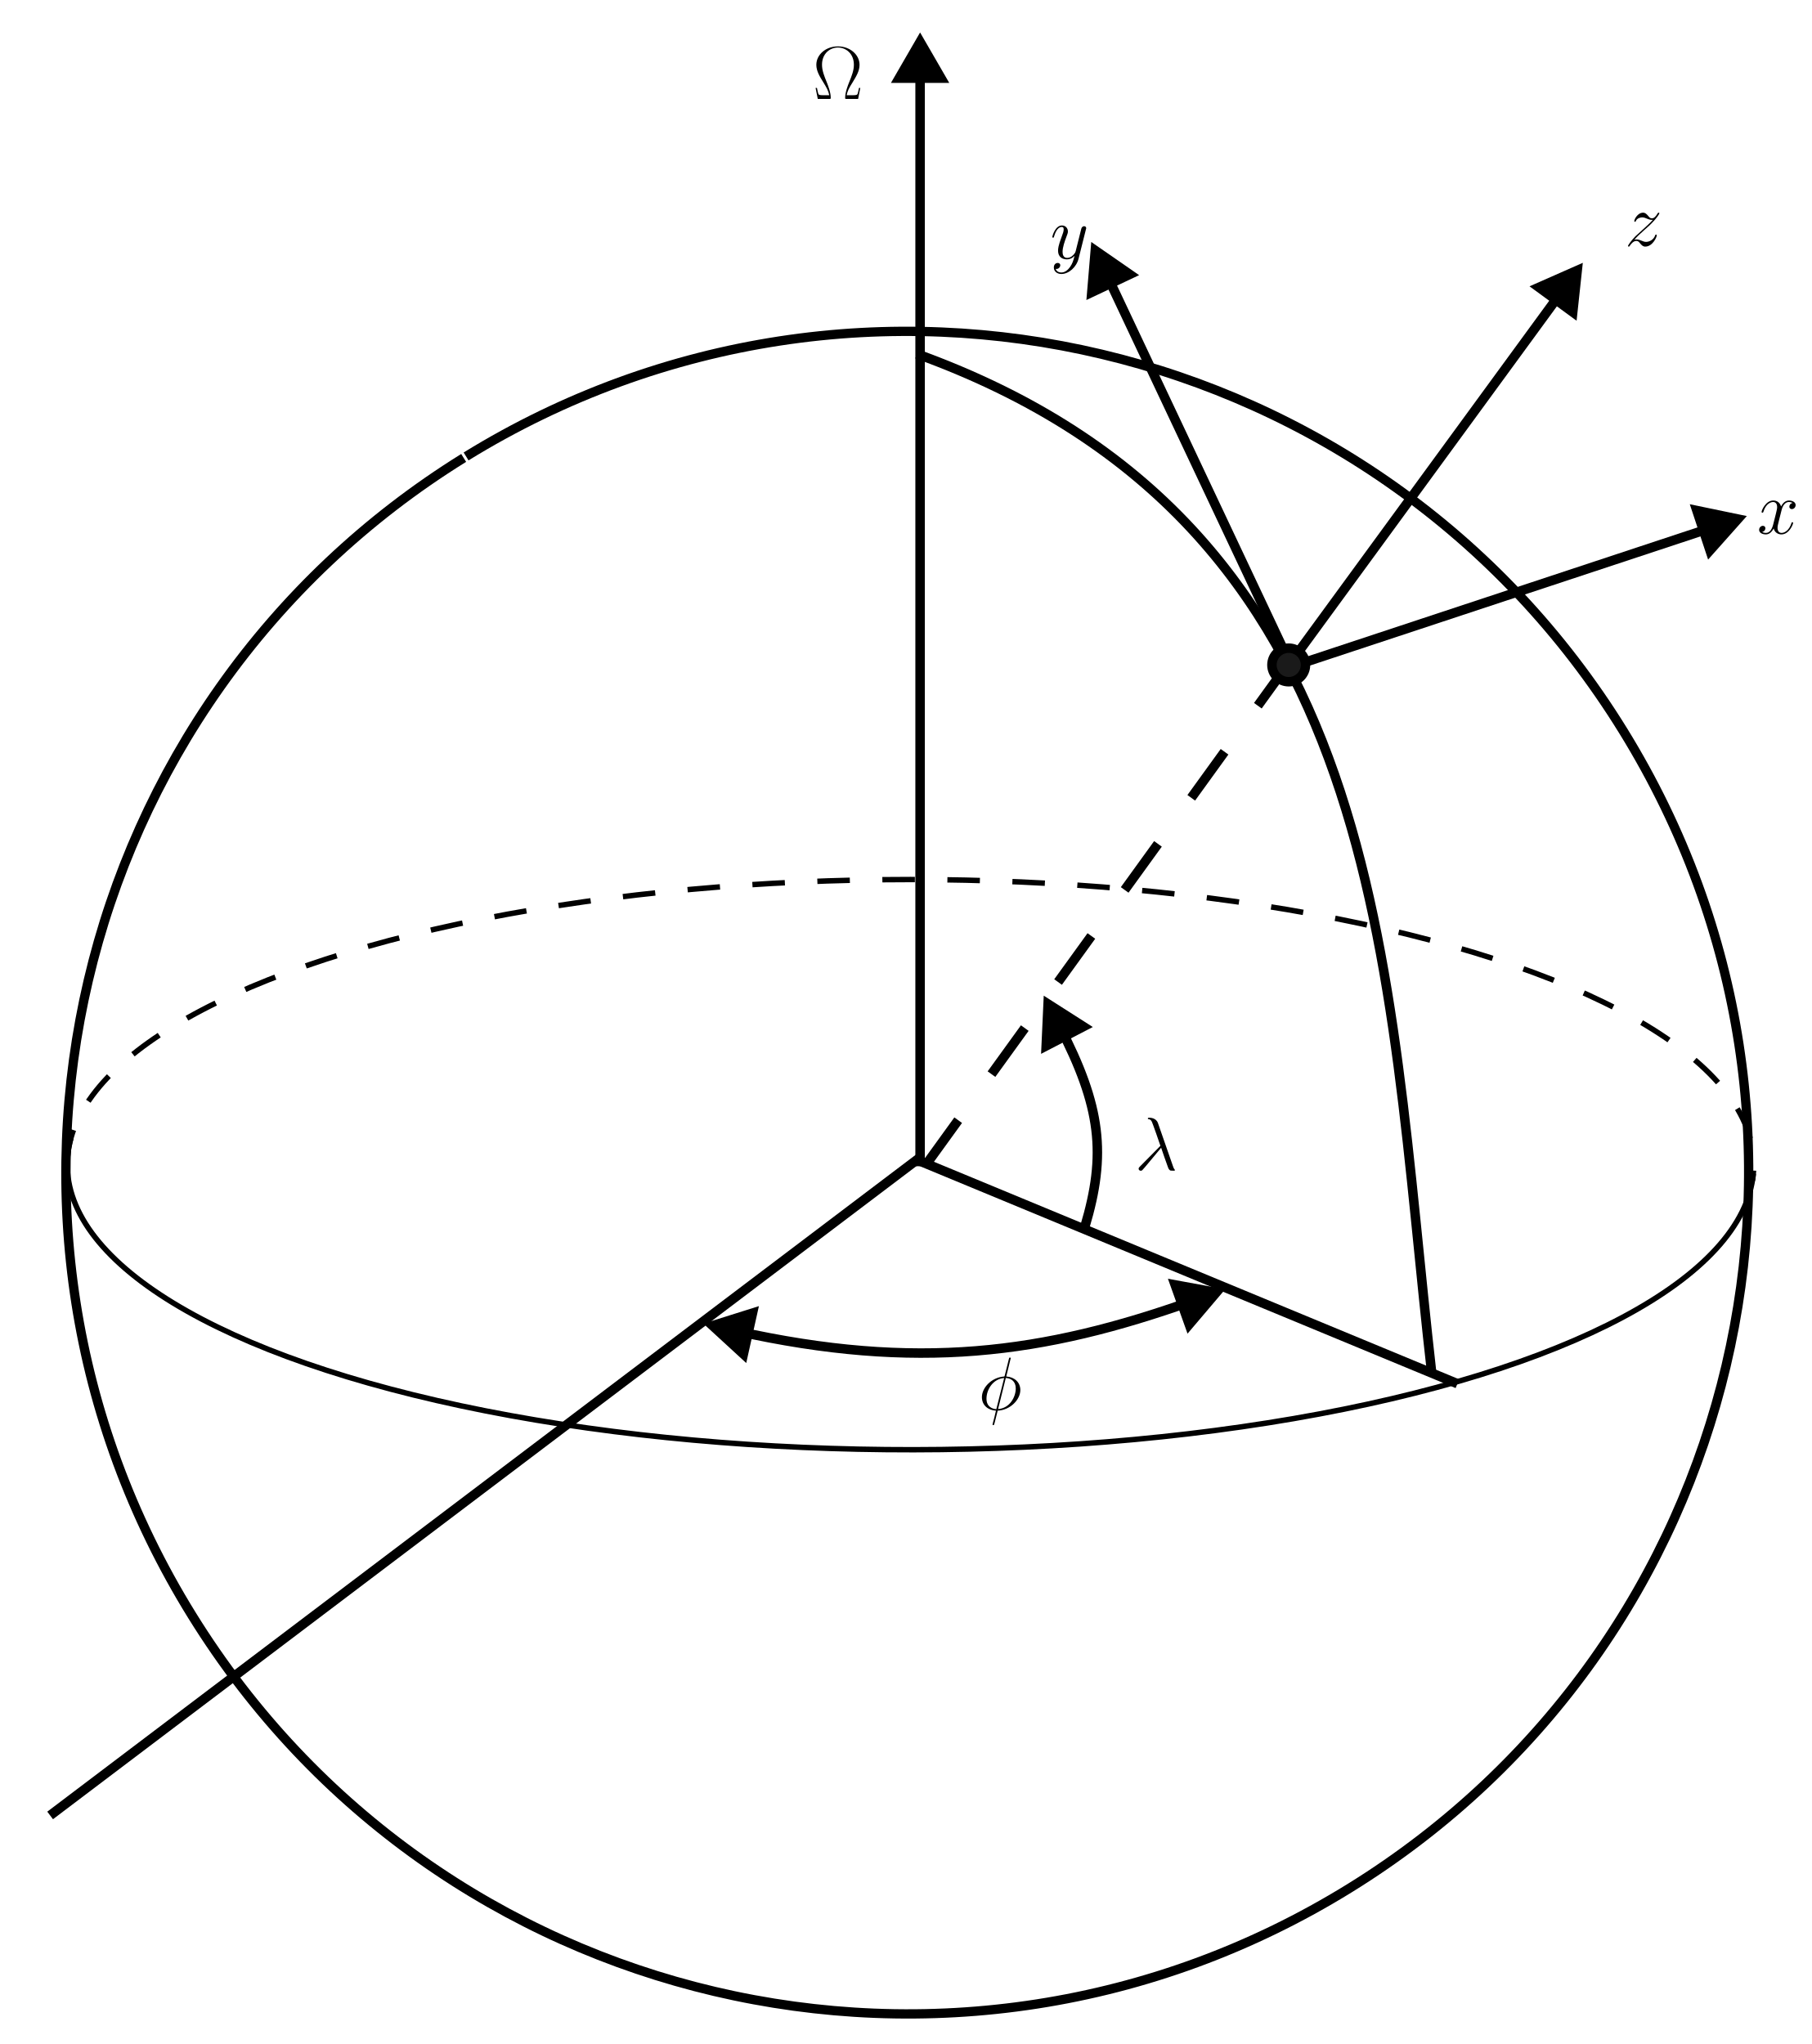
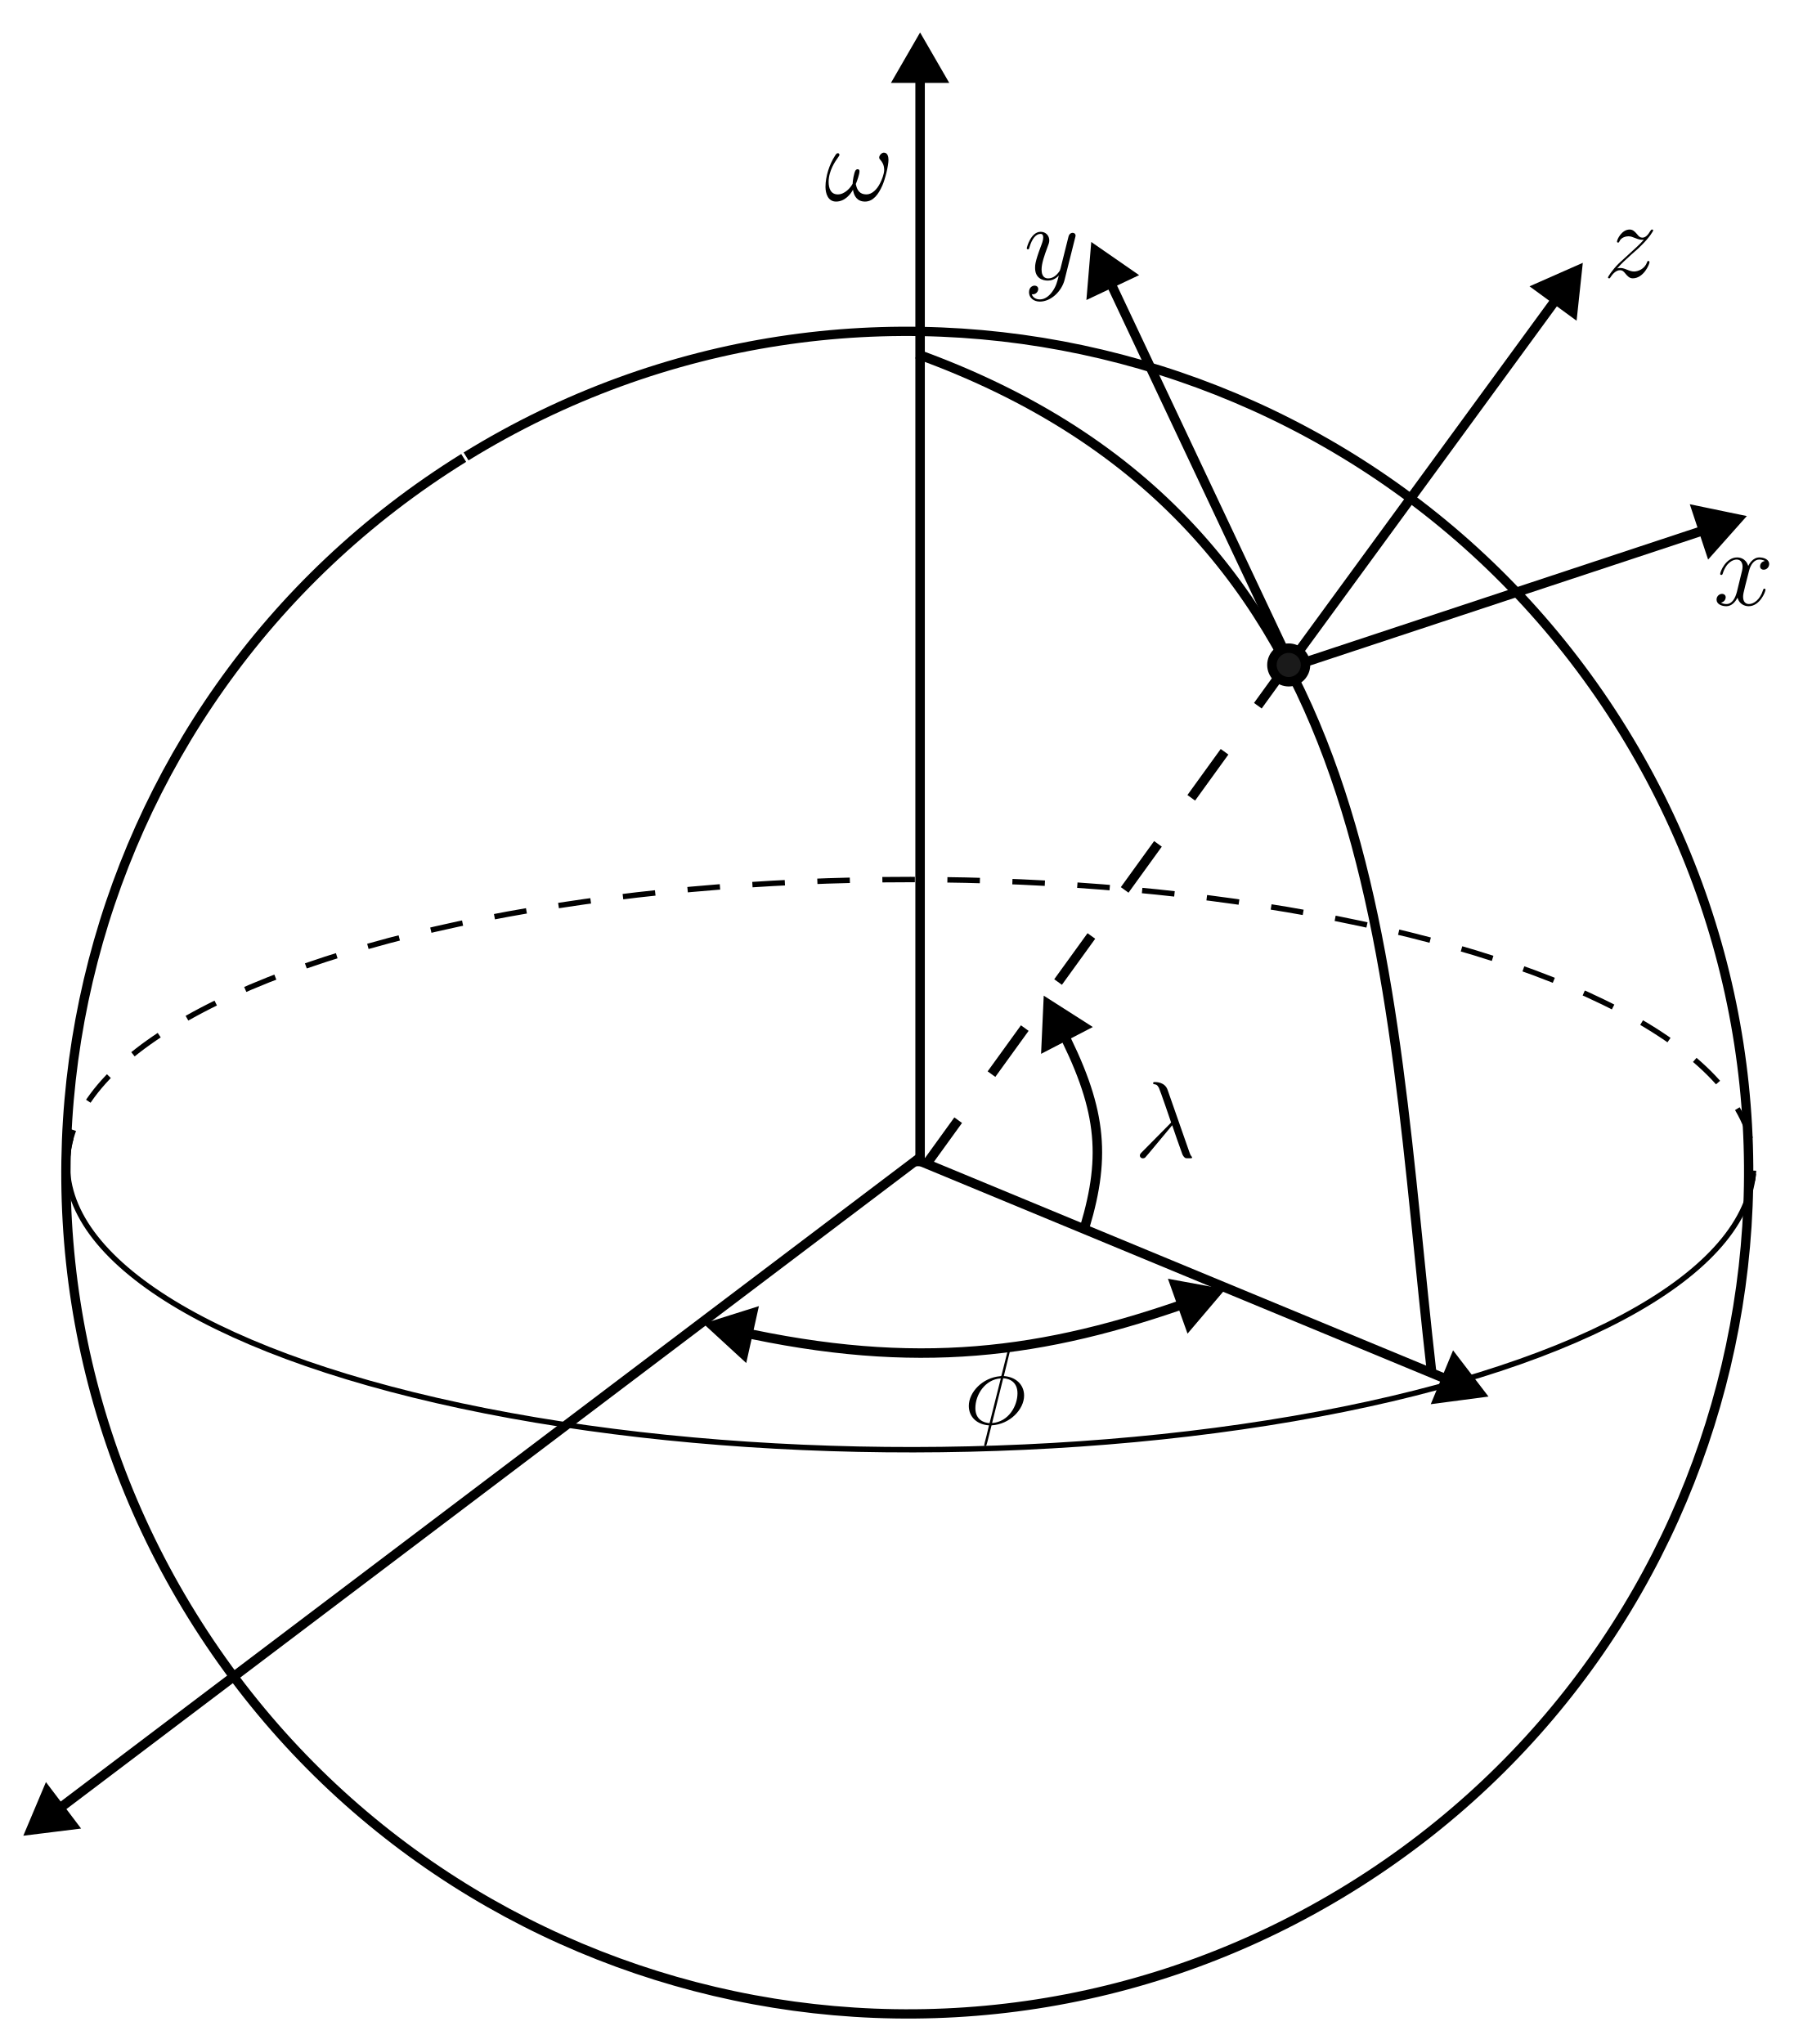
<svg xmlns="http://www.w3.org/2000/svg" width="146.315mm" height="165.1mm" viewBox="0 0 146.315 165.1" version="1.1" id="svg1" xml:space="preserve">
  <defs id="defs1">
    <marker style="overflow:visible" id="marker10" refX="0" refY="0" orient="auto-start-reverse" markerWidth="1" markerHeight="1" viewBox="0 0 1 1" preserveAspectRatio="xMidYMid">
      <path transform="scale(0.5)" style="fill:context-stroke;fill-rule:evenodd;stroke:context-stroke;stroke-width:1pt" d="M 5.77,0 -2.88,5 V -5 Z" id="path10" />
    </marker>
    <marker style="overflow:visible" id="Triangle" refX="0" refY="0" orient="auto-start-reverse" markerWidth="1" markerHeight="1" viewBox="0 0 1 1" preserveAspectRatio="xMidYMid">
      <path transform="scale(0.5)" style="fill:context-stroke;fill-rule:evenodd;stroke:context-stroke;stroke-width:1pt" d="M 5.77,0 -2.88,5 V -5 Z" id="path135" />
    </marker>
  </defs>
  <g id="layer1" style="display:inline" transform="translate(-34.1822, -68.5385)">
-     <g transform="translate(100.0528,72.28448)" id="g12">
-       <g fill="#000000" fill-opacity="1" id="g2" transform="matrix(0.352778,0,0,0.352778,-0.923572,-0.607748)">
-         <g id="use1" transform="translate(1.993,13.754)">
-           <path d="M 10.859,-2.516 H 10.562 c -0.156,0.797 -0.219,1 -0.297,1.281 -0.094,0.25 -0.141,0.391 -1.141,0.391 H 7.734 c 0.188,-1 0.594,-1.734 1.328,-2.891 0.891,-1.469 1.625,-2.656 1.625,-4.078 0,-2.328 -2.203,-4.219 -4.938,-4.219 -2.812,0 -4.953,1.906 -4.953,4.219 0,1.422 0.75,2.641 1.594,4 C 3.156,-2.578 3.562,-1.844 3.75,-0.844 H 2.359 c -0.984,0 -1.031,-0.141 -1.125,-0.375 -0.094,-0.281 -0.125,-0.5 -0.297,-1.297 H 0.625 L 1.125,0 h 2.594 c 0.359,0 0.375,-0.016 0.375,-0.281 0,-1.219 -0.625,-2.812 -0.922,-3.562 C 2.625,-5.188 2.094,-6.484 2.094,-7.828 c 0,-2.578 1.844,-3.938 3.641,-3.938 1.875,0 3.656,1.422 3.656,3.938 0,1.312 -0.469,2.5 -1.109,4.078 C 8,-3.047 7.391,-1.484 7.391,-0.281 7.391,0 7.406,0 7.766,0 h 2.594 z m 0,0" id="path2" />
+     <g transform="translate(112.4277,177.4932)" id="g4">
+       <g fill="#000000" fill-opacity="1" id="g3" transform="matrix(0.352778,0,0,0.352778,-1.1165,-0.70657)">
+         <g id="g1" transform="translate(1.993,19.206)">
+           <path d="m 10.656,-16.969 c 0,-0.234 -0.172,-0.234 -0.25,-0.234 -0.219,0 -0.25,0.047 -0.344,0.469 l -1.344,5.328 c -0.062,0.328 -0.094,0.359 -0.125,0.375 -0.016,0.047 -0.188,0.078 -0.25,0.078 -4.062,0.344 -7.172,3.688 -7.172,6.797 0,2.672 2.047,4.312 4.625,4.453 C 5.594,1.062 5.422,1.859 5.234,2.625 4.875,3.938 4.688,4.766 4.688,4.859 c 0,0.047 0,0.203 0.25,0.203 0.062,0 0.172,0 0.219,-0.109 C 5.203,4.906 5.359,4.312 5.453,3.984 L 6.375,0.297 c 4.234,-0.219 7.453,-3.688 7.453,-6.812 0,-2.5 -1.891,-4.281 -4.641,-4.469 z m -1.609,6.484 c 1.641,0.094 3.266,1.016 3.266,3.453 0,2.797 -1.953,6.516 -5.812,6.812 z m -3.125,10.281 c -1.219,-0.062 -3.25,-0.719 -3.25,-3.438 0,-3.125 2.266,-6.594 5.828,-6.812 z m 0,0" id="path1" />
        </g>
      </g>
    </g>
-     <g transform="translate(126.1427,158.8203)" id="g15">
-       <g fill="#000000" fill-opacity="1" id="g14" transform="matrix(0.352778,0,0,0.352778,-1.02279,-0.703395)">
-         <g id="g13" transform="translate(1.993,13.947)">
-           <path d="m 5.328,-10.734 c -0.438,-1.219 -1.797,-1.219 -2.016,-1.219 -0.109,0 -0.297,0 -0.297,0.172 0,0.141 0.094,0.156 0.188,0.172 0.266,0.031 0.469,0.078 0.734,0.578 0.172,0.328 1.953,5.469 1.953,5.5 0,0.016 -0.016,0.031 -0.156,0.172 L 1.25,-0.828 c -0.203,0.203 -0.344,0.344 -0.344,0.562 0,0.25 0.219,0.453 0.484,0.453 0.078,0 0.266,-0.031 0.359,-0.141 0.281,-0.25 2.75,-3.266 4.312,-5.125 0.453,1.344 1,2.922 1.531,4.375 0.078,0.25 0.172,0.5 0.406,0.719 0.172,0.156 0.219,0.156 0.703,0.156 h 0.312 c 0.078,0 0.203,0 0.203,-0.141 0,-0.062 -0.031,-0.078 -0.094,-0.156 -0.156,-0.188 -0.281,-0.5 -0.344,-0.703 z m 0,0" id="path12" />
+     <g transform="translate(126.2414,155.9397)" id="g10">
+       <g fill="#000000" fill-opacity="1" id="g9" transform="matrix(0.352778,0,0,0.352778,-1.16611,-0.706217)">
+         <g id="g8" transform="translate(1.993,19.205)">
+           <path d="m 7.656,-15.438 c -0.625,-1.766 -2.578,-1.766 -2.891,-1.766 -0.156,0 -0.422,0 -0.422,0.25 0,0.203 0.141,0.219 0.266,0.25 0.375,0.047 0.672,0.094 1.062,0.812 0.25,0.484 2.797,7.891 2.797,7.938 0,0.016 -0.016,0.047 -0.219,0.25 L 1.812,-1.188 c -0.297,0.297 -0.5,0.5 -0.5,0.812 0,0.344 0.297,0.641 0.688,0.641 0.109,0 0.375,-0.047 0.531,-0.188 0.391,-0.375 3.938,-4.719 6.188,-7.391 0.656,1.938 1.438,4.219 2.203,6.297 0.125,0.375 0.25,0.719 0.594,1.047 0.25,0.219 0.312,0.219 1,0.219 h 0.469 c 0.094,0 0.281,0 0.281,-0.203 0,-0.094 -0.031,-0.125 -0.125,-0.219 -0.234,-0.281 -0.406,-0.719 -0.5,-1.016 z m 0,0" id="path8" />
        </g>
      </g>
    </g>
-     <g transform="translate(113.4853,178.1939)" id="g25">
-       <g fill="#000000" fill-opacity="1" id="g24" transform="matrix(0.352778,0,0,0.352778,-0.989718,-0.703748)">
-         <g id="g23" transform="translate(1.993,13.948)">
-           <path d="m 7.406,-11.797 c 0,-0.156 -0.125,-0.156 -0.172,-0.156 -0.156,0 -0.172,0.031 -0.25,0.328 L 6.062,-7.922 c -0.047,0.219 -0.078,0.25 -0.094,0.266 -0.016,0.031 -0.125,0.047 -0.172,0.047 -2.812,0.234 -4.984,2.562 -4.984,4.719 0,1.859 1.422,3 3.219,3.094 -0.141,0.531 -0.266,1.094 -0.391,1.625 C 3.391,2.734 3.25,3.312 3.25,3.375 c 0,0.031 0,0.141 0.172,0.141 0.062,0 0.125,0 0.156,-0.078 C 3.609,3.406 3.719,3 3.781,2.766 l 0.641,-2.562 c 2.953,-0.156 5.188,-2.562 5.188,-4.734 0,-1.734 -1.312,-2.969 -3.219,-3.094 z m -1.125,4.516 c 1.141,0.062 2.281,0.703 2.281,2.391 0,1.953 -1.359,4.531 -4.047,4.734 z m -2.172,7.141 c -0.844,-0.047 -2.25,-0.5 -2.25,-2.391 0,-2.172 1.562,-4.578 4.047,-4.734 z m 0,0" id="path23" />
+     <g transform="translate(100.8515,80.86789)" id="g11">
+       <g fill="#000000" fill-opacity="1" id="g2" transform="matrix(0.352778,0,0,0.352778,-0.807817,-0.603559)">
+         <g id="use1" transform="translate(1.993,12.664)">
+           <path d="m 14.719,-9.312 c 0,-0.719 -0.203,-1.641 -1.062,-1.641 -0.5,0 -1.062,0.625 -1.062,1.109 0,0.234 0.094,0.375 0.297,0.594 0.375,0.422 0.844,1.094 0.844,2.266 0,0.891 -0.547,2.297 -0.953,3.062 -0.688,1.375 -1.828,2.531 -3.109,2.531 -1.562,0 -2.156,-0.984 -2.438,-2.375 0.281,-0.641 0.844,-2.25 0.844,-2.906 0,-0.266 -0.094,-0.484 -0.422,-0.484 -0.172,0 -0.375,0.094 -0.5,0.297 -0.344,0.547 -0.656,2.5 -0.641,3.016 -0.469,0.922 -1.812,2.453 -3.391,2.453 -1.656,0 -2.109,-1.453 -2.109,-2.875 0,-2.578 1.609,-4.828 2.062,-5.453 0.25,-0.375 0.422,-0.609 0.422,-0.672 0,-0.172 -0.109,-0.438 -0.328,-0.438 -0.391,0 -0.516,0.328 -0.719,0.625 C 1.188,-8.25 0.297,-5.5 0.297,-3.125 c 0,1.531 0.578,3.375 2.422,3.375 2.062,0 3.359,-1.766 3.875,-2.703 C 6.797,-1.062 7.531,0.25 9.344,0.25 c 1.875,0 3.078,-1.656 3.969,-3.672 0.641,-1.438 1.406,-4.531 1.406,-5.891 z m 0,0" id="path2" />
        </g>
      </g>
    </g>
-     <g transform="translate(176.256,108.9653)" id="g28">
-       <g fill="#000000" fill-opacity="1" id="g27" transform="matrix(0.352778,0,0,0.352778,-0.873963,-0.638616)">
-         <g id="g26" transform="translate(1.993,9.404)">
-           <path d="m 8.156,-7.031 c -0.547,0.109 -0.75,0.516 -0.75,0.844 0,0.422 0.328,0.562 0.562,0.562 0.516,0 0.875,-0.453 0.875,-0.922 0,-0.719 -0.812,-1.047 -1.547,-1.047 -1.047,0 -1.625,1.031 -1.781,1.359 -0.406,-1.297 -1.469,-1.359 -1.781,-1.359 -1.75,0 -2.688,2.25 -2.688,2.641 0,0.062 0.078,0.156 0.188,0.156 0.141,0 0.172,-0.109 0.219,-0.172 C 2.031,-6.891 3.188,-7.25 3.688,-7.25 c 0.766,0 0.922,0.719 0.922,1.141 0,0.375 -0.094,0.766 -0.297,1.594 L 3.719,-2.156 c -0.25,1.031 -0.75,1.984 -1.672,1.984 -0.078,0 -0.516,0 -0.875,-0.219 0.625,-0.125 0.75,-0.641 0.75,-0.844 0,-0.344 -0.25,-0.562 -0.578,-0.562 -0.406,0 -0.859,0.375 -0.859,0.922 0,0.719 0.812,1.047 1.547,1.047 0.828,0 1.406,-0.656 1.781,-1.359 0.266,1.016 1.125,1.359 1.766,1.359 1.75,0 2.688,-2.25 2.688,-2.641 0,-0.078 -0.062,-0.156 -0.172,-0.156 -0.156,0 -0.172,0.094 -0.219,0.234 -0.469,1.516 -1.469,2.219 -2.25,2.219 -0.594,0 -0.922,-0.453 -0.922,-1.156 0,-0.375 0.062,-0.656 0.344,-1.781 l 0.594,-2.344 C 5.906,-6.484 6.484,-7.25 7.281,-7.25 c 0.031,0 0.516,0 0.875,0.219 z m 0,0" id="path25" />
+     <g transform="translate(117.108,87.26088)" id="g14">
+       <g fill="#000000" fill-opacity="1" id="g13" transform="matrix(0.352778,0,0,0.352778,-0.940109,-0.614936)">
+         <g id="g12" transform="translate(1.993,12.665)">
+           <path d="M 6.516,2.781 C 5.844,3.719 4.875,4.562 3.672,4.562 3.375,4.562 2.188,4.516 1.812,3.375 1.891,3.391 2,3.391 2.062,3.391 2.797,3.391 3.297,2.75 3.297,2.188 3.297,1.609 2.828,1.406 2.453,1.406 2.062,1.406 1.188,1.703 1.188,2.922 1.188,4.188 2.25,5.062 3.672,5.062 c 2.469,0 4.984,-2.281 5.672,-5.031 l 2.422,-9.672 c 0.031,-0.125 0.078,-0.266 0.078,-0.422 0,-0.375 -0.297,-0.625 -0.672,-0.625 -0.219,0 -0.734,0.109 -0.938,0.844 l -1.828,7.297 c -0.125,0.438 -0.125,0.484 -0.328,0.766 -0.5,0.688 -1.312,1.531 -2.5,1.531 C 4.188,-0.25 4.062,-1.609 4.062,-2.281 c 0,-1.406 0.672,-3.312 1.344,-5.109 0.266,-0.719 0.422,-1.062 0.422,-1.562 0,-1.031 -0.75,-1.969 -1.969,-1.969 -2.266,0 -3.188,3.594 -3.188,3.781 0,0.109 0.094,0.234 0.266,0.234 0.234,0 0.25,-0.109 0.344,-0.453 0.609,-2.078 1.547,-3.078 2.516,-3.078 0.219,0 0.641,0 0.641,0.828 0,0.641 -0.281,1.359 -0.641,2.297 -1.219,3.25 -1.219,4.062 -1.219,4.656 0,2.359 1.688,2.906 2.922,2.906 0.719,0 1.609,-0.219 2.484,-1.141 L 8,-0.875 C 7.625,0.594 7.391,1.562 6.516,2.781 Z m 0,0" id="path11" />
        </g>
      </g>
    </g>
-     <g transform="translate(119.1682,86.75016)" id="g31">
-       <g fill="#000000" fill-opacity="1" id="g30" transform="matrix(0.352778,0,0,0.352778,-0.868451,-0.638969)">
-         <g id="g29" transform="translate(1.993,9.405)">
-           <path d="m 4.531,1.922 c -0.469,0.656 -1.141,1.25 -1.984,1.25 -0.203,0 -1.031,-0.031 -1.297,-0.828 0.062,0.016 0.141,0.016 0.172,0.016 0.531,0 0.875,-0.453 0.875,-0.844 0,-0.391 -0.328,-0.531 -0.594,-0.531 -0.281,0 -0.875,0.203 -0.875,1.047 0,0.875 0.734,1.484 1.719,1.484 1.719,0 3.469,-1.594 3.938,-3.5 l 1.688,-6.719 c 0.031,-0.078 0.062,-0.188 0.062,-0.281 0,-0.266 -0.203,-0.438 -0.469,-0.438 -0.156,0 -0.516,0.062 -0.656,0.594 L 5.844,-1.781 C 5.75,-1.469 5.75,-1.422 5.609,-1.234 5.266,-0.75 4.703,-0.172 3.875,-0.172 c -0.969,0 -1.047,-0.953 -1.047,-1.406 0,-0.984 0.453,-2.312 0.922,-3.547 0.188,-0.5 0.297,-0.75 0.297,-1.094 0,-0.719 -0.516,-1.375 -1.359,-1.375 -1.578,0 -2.219,2.5 -2.219,2.641 0,0.062 0.062,0.156 0.188,0.156 0.156,0 0.172,-0.078 0.234,-0.312 C 1.312,-6.562 1.969,-7.25 2.641,-7.25 c 0.156,0 0.438,0 0.438,0.562 0,0.453 -0.188,0.953 -0.438,1.609 -0.844,2.25 -0.844,2.828 -0.844,3.234 0,1.641 1.172,2.016 2.031,2.016 0.5,0 1.109,-0.156 1.719,-0.797 L 5.562,-0.609 C 5.297,0.406 5.125,1.078 4.531,1.922 Z m 0,0" id="path28" />
+     <g transform="translate(172.8183,113.5635)" id="g17">
+       <g fill="#000000" fill-opacity="1" id="g16" transform="matrix(0.352778,0,0,0.352778,-0.945621,-0.614583)">
+         <g id="g15" transform="translate(1.993,12.664)">
+           <path d="m 11.75,-10.109 c -0.797,0.141 -1.094,0.734 -1.094,1.219 0,0.594 0.469,0.781 0.812,0.781 0.75,0 1.266,-0.641 1.266,-1.312 0,-1.031 -1.188,-1.5 -2.234,-1.5 -1.5,0 -2.344,1.484 -2.562,1.953 -0.578,-1.859 -2.109,-1.953 -2.562,-1.953 -2.531,0 -3.859,3.234 -3.859,3.781 0,0.109 0.094,0.234 0.266,0.234 0.203,0 0.25,-0.156 0.297,-0.25 0.844,-2.75 2.5,-3.281 3.219,-3.281 1.125,0 1.344,1.047 1.344,1.641 C 6.641,-8.25 6.5,-7.688 6.188,-6.5 l -0.828,3.406 c -0.375,1.484 -1.094,2.844 -2.406,2.844 -0.125,0 -0.75,0 -1.266,-0.312 0.891,-0.188 1.094,-0.922 1.094,-1.219 0,-0.5 -0.375,-0.797 -0.844,-0.797 -0.594,0 -1.25,0.516 -1.25,1.312 0,1.047 1.172,1.516 2.234,1.516 1.188,0 2.031,-0.938 2.562,-1.953 C 5.875,-0.25 7.109,0.25 8.031,0.25 c 2.531,0 3.859,-3.25 3.859,-3.797 0,-0.125 -0.094,-0.219 -0.25,-0.219 -0.219,0 -0.234,0.125 -0.312,0.328 -0.672,2.172 -2.109,3.188 -3.219,3.188 -0.875,0 -1.344,-0.641 -1.344,-1.656 0,-0.547 0.094,-0.938 0.5,-2.578 L 8.125,-7.859 C 8.5,-9.344 9.344,-10.438 10.484,-10.438 c 0.047,0 0.734,0 1.266,0.328 z m 0,0" id="path15" />
        </g>
      </g>
    </g>
-     <g transform="translate(165.6651,85.7169)" id="g34">
-       <g fill="#000000" fill-opacity="1" id="g33" transform="matrix(0.352778,0,0,0.352778,-0.962157,-0.638616)">
-         <g id="g32" transform="translate(1.993,9.404)">
-           <path d="m 2.188,-1.391 c 0.734,-0.844 1.344,-1.375 2.203,-2.156 C 5.422,-4.438 5.875,-4.875 6.109,-5.125 7.312,-6.312 7.922,-7.312 7.922,-7.453 7.922,-7.594 7.781,-7.594 7.75,-7.594 c -0.125,0 -0.156,0.062 -0.25,0.188 -0.422,0.75 -0.844,1.109 -1.281,1.109 -0.359,0 -0.547,-0.156 -0.875,-0.578 -0.375,-0.422 -0.656,-0.719 -1.156,-0.719 -1.266,0 -2.016,1.562 -2.016,1.922 0,0.062 0.016,0.156 0.172,0.156 0.141,0 0.156,-0.062 0.203,-0.188 0.297,-0.688 1.125,-0.812 1.453,-0.812 0.359,0 0.703,0.125 1.062,0.281 0.656,0.281 0.922,0.281 1.109,0.281 0.109,0 0.188,0 0.266,-0.016 -0.562,0.672 -1.5,1.484 -2.266,2.203 l -1.75,1.594 c -1.047,1.062 -1.688,2.078 -1.688,2.203 0,0.109 0.094,0.141 0.203,0.141 0.094,0 0.109,-0.016 0.234,-0.219 C 1.453,-0.484 2,-1.125 2.641,-1.125 3,-1.125 3.172,-1 3.516,-0.562 3.844,-0.188 4.125,0.172 4.688,0.172 c 1.688,0 2.641,-2.188 2.641,-2.578 0,-0.078 -0.016,-0.172 -0.188,-0.172 -0.125,0 -0.156,0.062 -0.203,0.234 -0.375,1.016 -1.391,1.438 -2.062,1.438 -0.359,0 -0.703,-0.125 -1.062,-0.281 -0.703,-0.281 -0.891,-0.281 -1.109,-0.281 -0.172,0 -0.359,0 -0.516,0.078 z m 0,0" id="path31" />
+     <g transform="translate(164.0508,87.07822)" id="g20">
+       <g fill="#000000" fill-opacity="1" id="g19" transform="matrix(0.352778,0,0,0.352778,-1.07791,-0.614583)">
+         <g id="g18" transform="translate(1.993,12.664)">
+           <path d="m 3.141,-2 c 1.078,-1.219 1.938,-1.984 3.172,-3.109 1.5,-1.281 2.141,-1.906 2.484,-2.281 1.734,-1.703 2.609,-3.141 2.609,-3.344 0,-0.188 -0.203,-0.188 -0.25,-0.188 -0.172,0 -0.234,0.094 -0.359,0.266 -0.609,1.062 -1.203,1.594 -1.844,1.594 -0.531,0 -0.797,-0.234 -1.266,-0.828 -0.531,-0.609 -0.953,-1.031 -1.672,-1.031 -1.797,0 -2.891,2.25 -2.891,2.766 0,0.078 0.016,0.219 0.25,0.219 0.188,0 0.219,-0.094 0.297,-0.266 C 4.094,-9.188 5.281,-9.375 5.75,-9.375 c 0.516,0 1.016,0.188 1.531,0.406 0.953,0.391 1.344,0.391 1.594,0.391 0.172,0 0.266,0 0.391,-0.016 C 8.453,-7.625 7.109,-6.438 6,-5.422 L 3.5,-3.125 c -1.516,1.531 -2.438,3 -2.438,3.172 0,0.156 0.125,0.203 0.281,0.203 0.141,0 0.172,-0.031 0.344,-0.328 0.391,-0.609 1.188,-1.531 2.109,-1.531 0.516,0 0.766,0.172 1.266,0.797 0.469,0.547 0.891,1.062 1.672,1.062 2.438,0 3.828,-3.156 3.828,-3.719 0,-0.094 -0.031,-0.25 -0.281,-0.25 -0.188,0 -0.219,0.094 -0.297,0.344 -0.547,1.469 -2,2.062 -2.969,2.062 C 6.5,-1.312 6,-1.484 5.484,-1.703 c -1,-0.406 -1.266,-0.406 -1.594,-0.406 -0.25,0 -0.516,0 -0.75,0.109 z m 0,0" id="path17" />
        </g>
      </g>
    </g>
  </g>
  <g id="layer2" transform="translate(-34.18224,-68.53853)">
-     <path style="fill:none;stroke:#000000;stroke-width:0.751" id="path1" d="m 71.825,105.406 a 67.944,67.944 0 0 1 93.454,22.167 67.944,67.944 0 0 1 -22.088,93.473 67.944,67.944 0 0 1 -93.491,-22.01 67.944,67.944 0 0 1 21.931,-93.51" />
+     <path style="fill:none;stroke:#000000;stroke-width:0.751" id="path4" d="m 71.825,105.406 a 67.944,67.944 0 0 1 93.454,22.167 67.944,67.944 0 0 1 -22.088,93.473 67.944,67.944 0 0 1 -93.491,-22.01 67.944,67.944 0 0 1 21.931,-93.51" />
    <path style="fill:none;stroke:#000000;stroke-width:0.438;stroke-dasharray:2.626, 2.626;stroke-dashoffset:0" id="path3" d="m 39.617,162.385 a 68.104,23.028 0 0 1 35.544,-20.002 68.104,23.028 0 0 1 68.974,0.767 68.104,23.028 0 0 1 31.579,20.748" />
-     <path style="fill:none;stroke:#000000;stroke-width:0.438" id="path4" d="M 175.787,163.339 A 68.104,23.028 0 0 1 138.651,183.125 68.104,23.028 0 0 1 69.481,181.665 68.104,23.028 0 0 1 39.908,160.472" />
-     <path style="fill:none;stroke:#000000;stroke-width:0.765;stroke-dasharray:none;stroke-dashoffset:0;marker-end:url(#marker10)" d="M 108.493,162.739 V 73.878" id="path5" />
-     <path style="fill:none;stroke:#000000;stroke-width:0.765;stroke-dasharray:none;stroke-dashoffset:0" d="M 38.231,215.177 108.234,162.222 151.89,180.304" id="path6" />
-     <path style="fill:none;stroke:#000000;stroke-width:0.765;stroke-dasharray:none;stroke-dashoffset:0" d="m 108.234,97.127 c 38.28,13.85 37.805,49.314 41.589,82.403" id="path7" />
+     <path style="fill:none;stroke:#000000;stroke-width:0.438" id="path5" d="M 175.787,163.339 A 68.104,23.028 0 0 1 138.651,183.125 68.104,23.028 0 0 1 69.481,181.665 68.104,23.028 0 0 1 39.908,160.472" />
+     <path style="fill:none;stroke:#000000;stroke-width:0.765;stroke-dasharray:none;stroke-dashoffset:0;marker-end:url(#marker10)" d="M 108.493,162.739 V 73.878" id="path6" />
+     <path style="fill:none;stroke:#000000;stroke-width:0.765;stroke-dasharray:none;stroke-dashoffset:0;marker-start:url(#marker10);marker-end:url(#marker10)" d="M 38.231,215.177 108.234,162.222 151.89,180.304" id="path7" />
+     <path style="fill:none;stroke:#000000;stroke-width:0.765;stroke-dasharray:none;stroke-dashoffset:0" d="m 108.234,97.127 c 38.28,13.85 37.805,49.314 41.589,82.403" id="path14" />
    <path style="fill:none;stroke:#000000;stroke-width:0.765;stroke-dasharray:none;stroke-dashoffset:0;marker-end:url(#marker10)" d="m 138.328,122.442 34.356,-11.366" id="path20" />
    <path style="fill:none;stroke:#000000;stroke-width:0.765;stroke-dasharray:none;stroke-dashoffset:0;marker-end:url(#Triangle)" d="M 138.457,122.313 123.475,90.54" id="path21" />
    <path style="fill:none;stroke:#000000;stroke-width:0.765;stroke-dasharray:none;stroke-dashoffset:0;marker-end:url(#marker10)" d="m 138.328,122.183 22.086,-30.223" id="path22" />
    <path style="fill:none;stroke:#000000;stroke-width:0.765;stroke-dasharray:4.59, 4.59;stroke-dashoffset:0" d="m 108.88,162.739 29.319,-40.556" id="path34" />
    <circle style="fill:#1a1a1a;stroke:#000000;stroke-width:0.765;stroke-dasharray:none;stroke-dashoffset:0" id="circle12" cx="138.264" cy="122.248" r="1.356" />
    <path style="fill:none;stroke:#000000;stroke-width:0.765;stroke-dasharray:none;stroke-dashoffset:0;marker-start:url(#marker10)" d="m 119.729,151.373 c 3.404,6.565 3.824,10.398 2.067,16.274" id="path13" />
-     <path style="fill:none;stroke:#000000;stroke-width:0.765;stroke-dasharray:none;stroke-dashoffset:0;marker-start:url(#Triangle);marker-end:url(#marker10)" d="m 93.639,176.042 c 14.546,3.239 24.803,1.878 36.939,-2.454" id="path14" />
+     <path style="fill:none;stroke:#000000;stroke-width:0.765;stroke-dasharray:none;stroke-dashoffset:0;marker-start:url(#Triangle);marker-end:url(#marker10)" d="m 93.639,176.042 c 14.546,3.239 24.803,1.878 36.939,-2.454" id="path23" />
  </g>
</svg>
